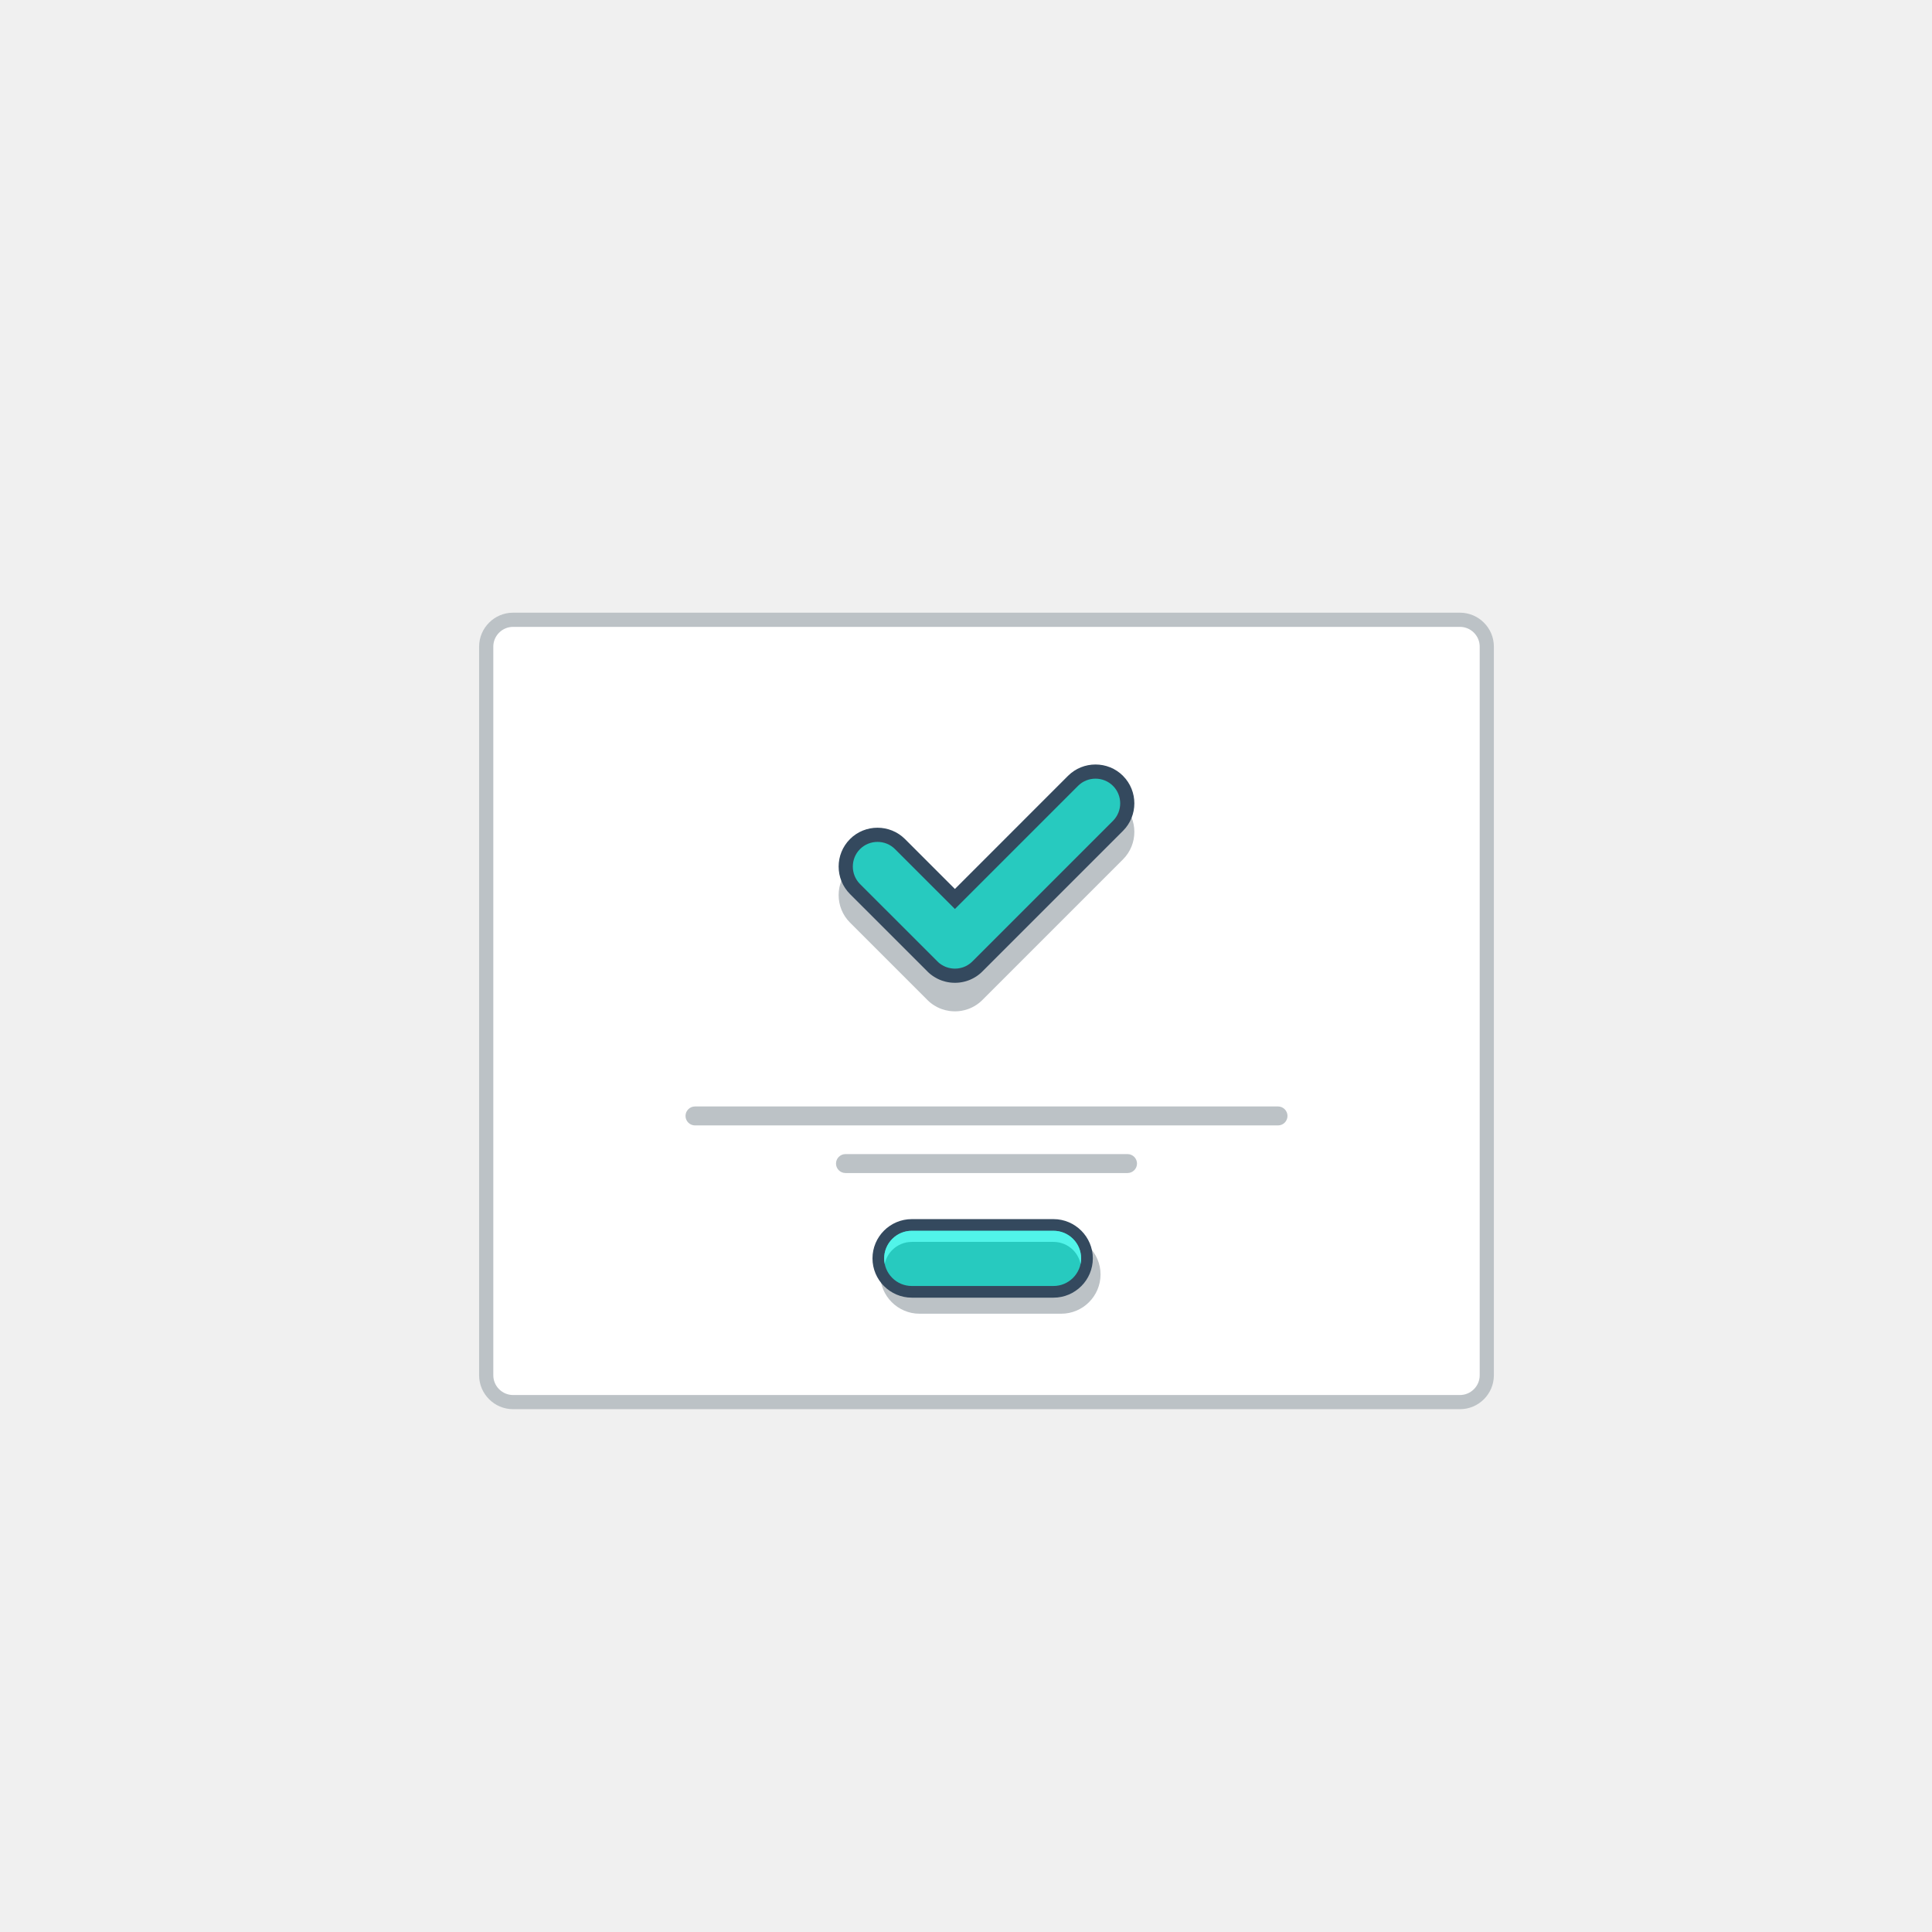
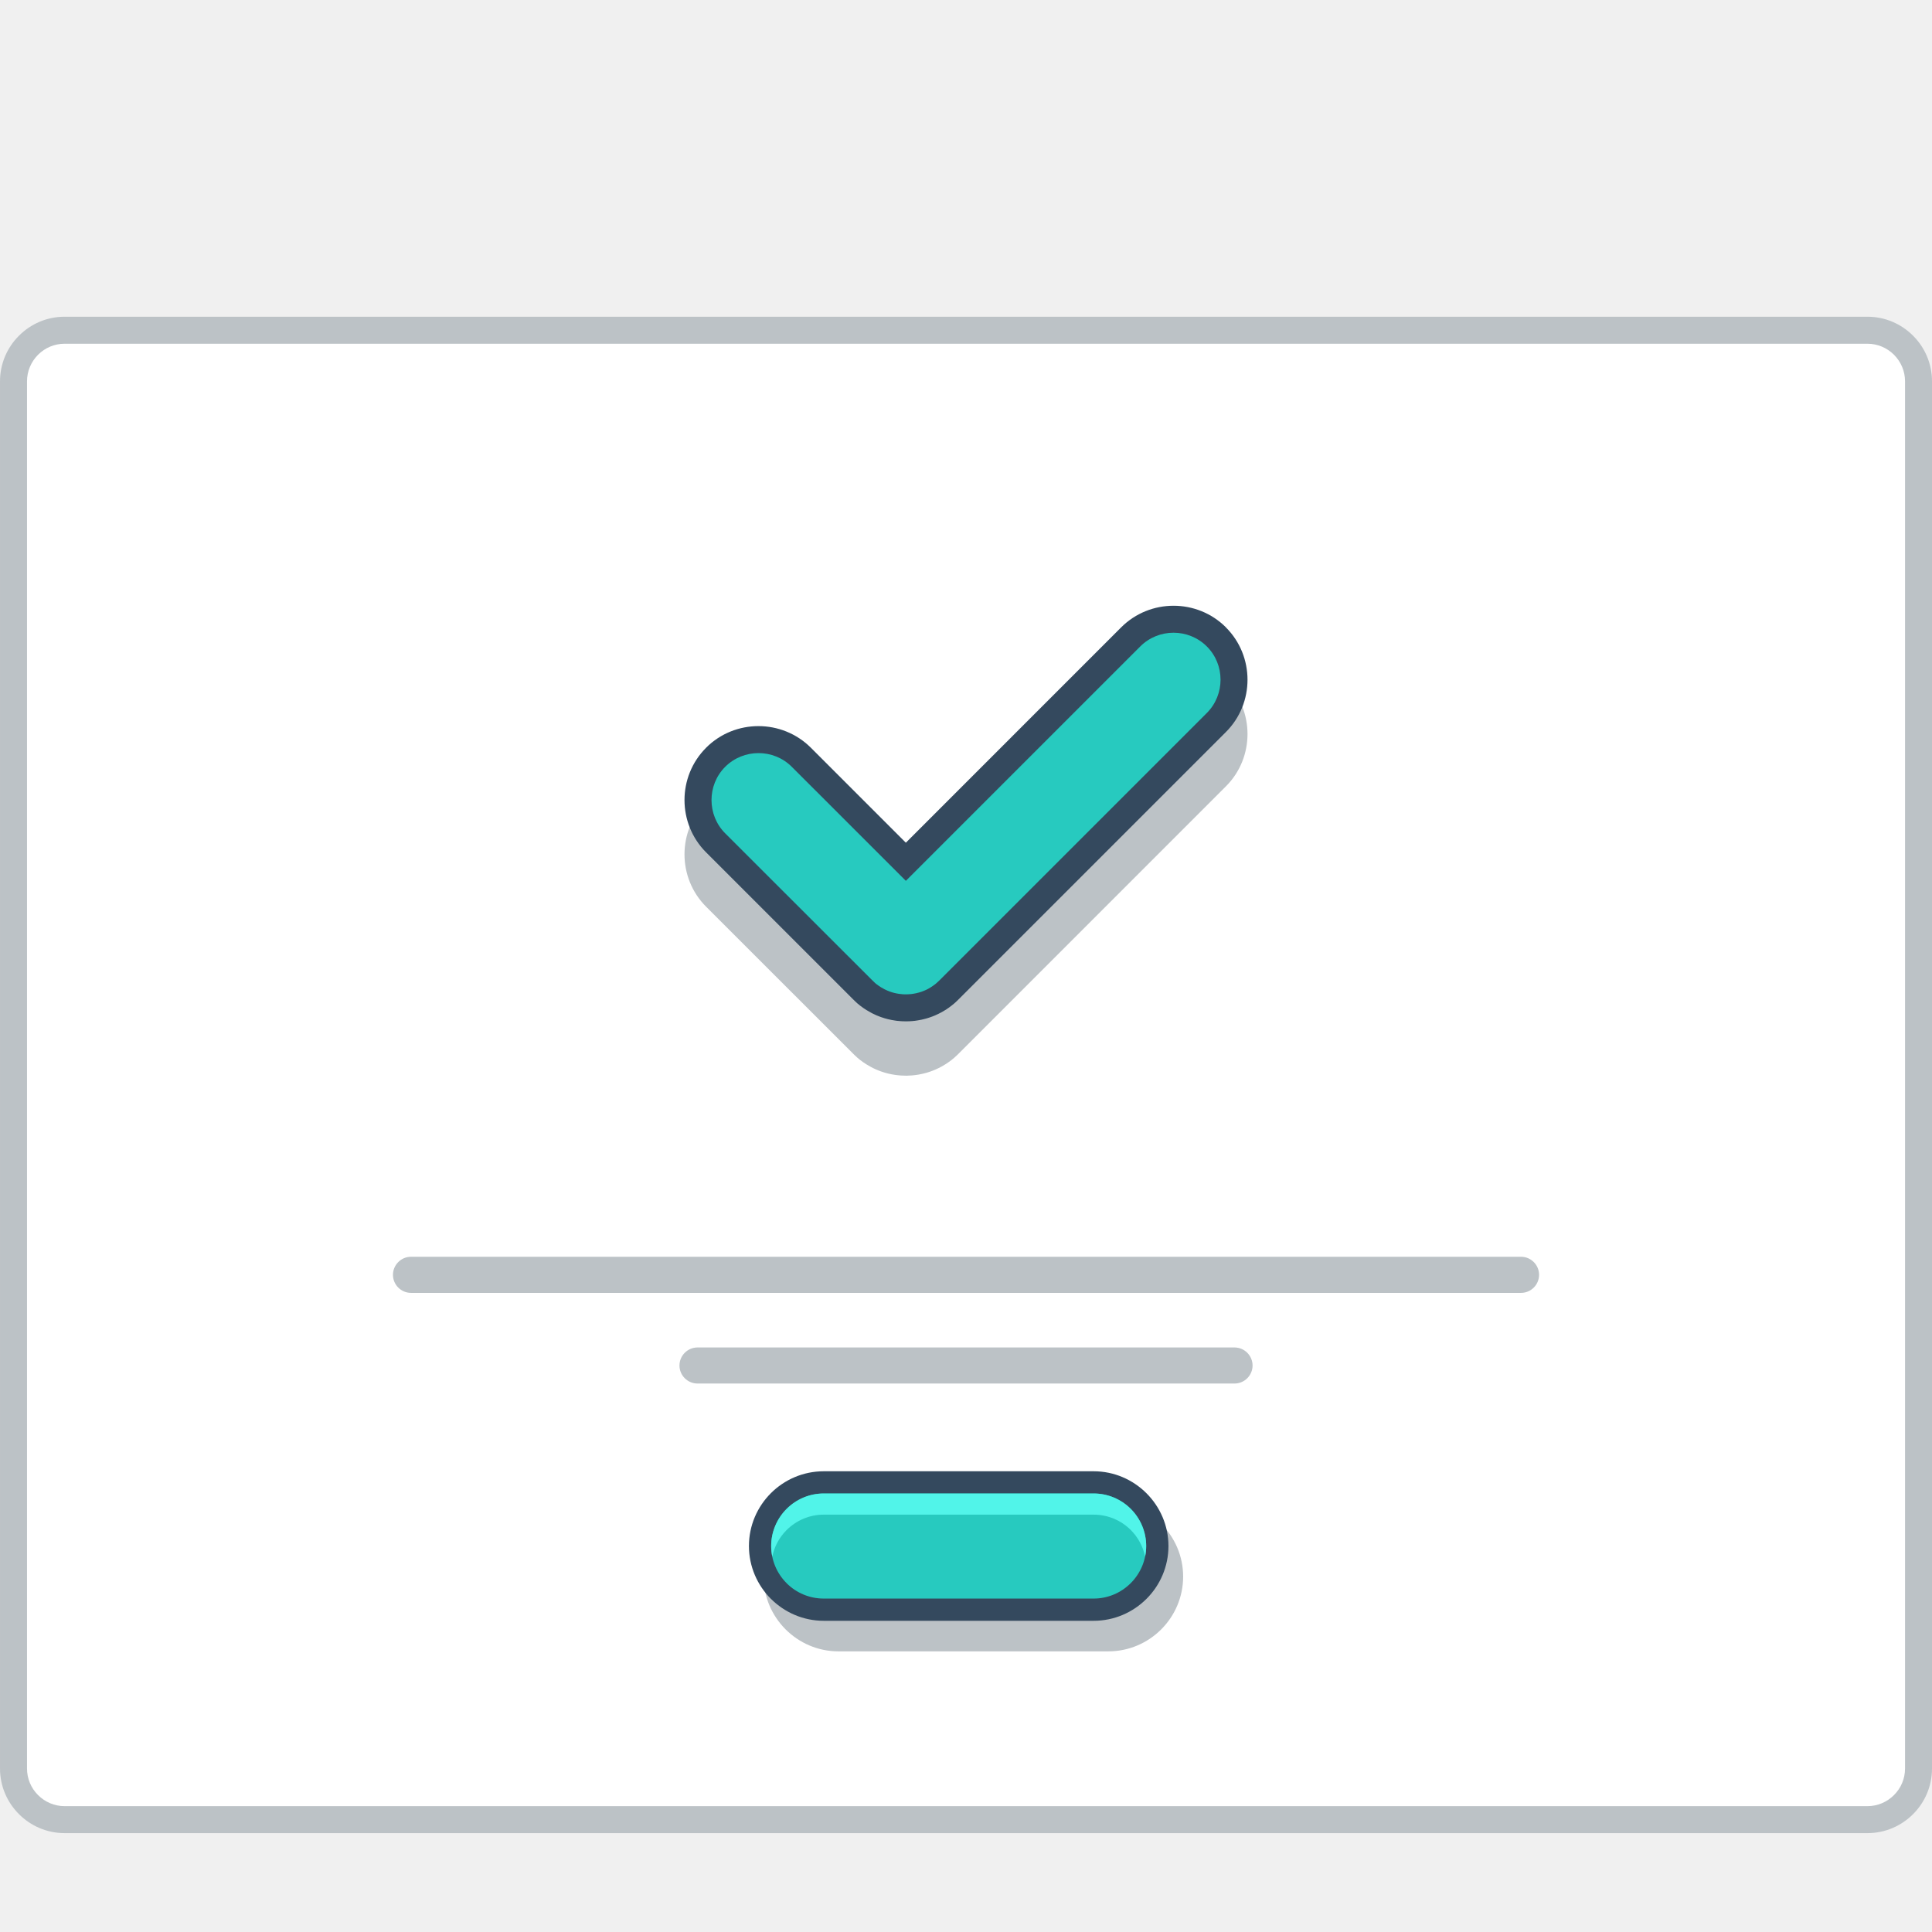
- <svg xmlns="http://www.w3.org/2000/svg" version="1.0" id="Layer_1" x="0px" y="0px" width="800px" height="800px" viewBox="0 0 800 800" enable-background="new 0 0 800 800" xml:space="preserve">
-   <g>
-     <g>
-       <path fill="#BCC2C6" d="M212.436,253.701h392.108c3.868,0,7.379,1.581,9.917,4.128c2.545,2.536,4.118,6.056,4.118,9.915v301.727    c0,3.869-1.573,7.379-4.118,9.917c-2.538,2.545-6.049,4.126-9.917,4.126H212.436c-3.868,0-7.379-1.581-9.916-4.126    c-2.546-2.538-4.127-6.048-4.127-9.917V267.744c0-3.859,1.581-7.379,4.127-9.915C205.057,255.281,208.567,253.701,212.436,253.701    " />
-       <path fill-rule="evenodd" clip-rule="evenodd" fill="#FFFFFF" d="M212.436,259.575c-2.17,0-4.234,0.866-5.766,2.395    c-1.539,1.548-2.402,3.611-2.402,5.773v301.727c0,2.172,0.863,4.244,2.402,5.773c1.531,1.531,3.596,2.404,5.766,2.404h392.108    c2.171,0,4.234-0.873,5.766-2.404c1.538-1.529,2.404-3.594,2.404-5.773V267.744c0-2.179-0.866-4.225-2.404-5.773    c-1.531-1.529-3.595-2.395-5.766-2.395H212.436z" />
-       <path fill-rule="evenodd" clip-rule="evenodd" fill="#BCC2C6" d="M374.738,359.248l20.665,20.657l46.838-46.838    c6.264-6.256,16.507-6.256,22.77,0v0.017c6.266,6.256,6.266,16.506,0,22.762l-58.217,58.22l-0.302,0.29l0,0l-0.299,0.274    l-0.308,0.284l-0.316,0.258l-0.316,0.25l-0.324,0.24v0.009l-0.324,0.224l-0.331,0.225v0.01l-0.344,0.208l-0.332,0.208h-0.007    l-0.342,0.2l0,0l-0.349,0.183h-0.01l-0.342,0.184h-0.007l-0.35,0.165h-0.009l-0.35,0.166l0,0l-0.356,0.142l-0.009,0.009    l-0.357,0.142h-0.009l-0.366,0.134l0,0l-0.366,0.124h-0.008l-0.366,0.116l0,0l-0.366,0.099h-0.009l-0.382,0.102l-0.376,0.082l0,0    l-0.381,0.076v0.008l-0.376,0.066H398.1l-0.374,0.059l-0.393,0.05l0,0l-0.374,0.042h-0.008l-0.383,0.032h-0.008l-0.376,0.018    h-0.008l-0.383,0.016l-0.008,0.009h-0.376l-0.771-0.024h-0.01l-0.381-0.018l0,0l-0.767-0.074h-0.008l-0.384-0.05l0,0    c-0.515-0.066-1.023-0.175-1.521-0.291h-0.01c-0.489-0.116-0.997-0.274-1.479-0.44h-0.007l-0.359-0.134h-0.007l-0.725-0.292l0,0    l-0.708-0.331h-0.009l-0.35-0.184l0,0l-1.031-0.591h-0.008l-0.665-0.442h-0.01l-0.641-0.473h-0.008l-0.316-0.25l0,0l-0.307-0.258    h-0.01l-0.297-0.284l0,0l-0.302-0.274l0,0l-0.298-0.29l0,0l0,0l-32.055-32.046c-6.266-6.266-6.273-16.499,0-22.762v-0.01    C358.233,352.985,368.473,353.002,374.738,359.248" />
-       <path fill="#BCC2C6" d="M439.446,519.506h-58.718c-2.255,0-4.309,0.915-5.8,2.412c-1.487,1.488-2.419,3.544-2.419,5.798l0,0    c0,2.272,0.922,4.318,2.404,5.8l0.015,0.016c1.481,1.481,3.537,2.396,5.8,2.396h58.718c2.255,0,4.309-0.915,5.798-2.412    c1.489-1.488,2.414-3.544,2.414-5.8l0,0c0-2.262-0.925-4.316-2.406-5.806C443.765,520.421,441.709,519.506,439.446,519.506     M380.729,511.452h58.718c4.467,0,8.526,1.83,11.473,4.775l0.017,0.016c2.944,2.946,4.774,7.005,4.774,11.473l0,0    c0,4.477-1.83,8.544-4.774,11.49c-2.945,2.945-7.015,4.774-11.489,4.774h-58.718c-4.459,0-8.519-1.829-11.472-4.774l-0.01-0.008    l-0.008-0.01c-2.944-2.953-4.774-7.013-4.774-11.473l0,0c0-4.475,1.83-8.544,4.774-11.488    C372.184,513.282,376.252,511.452,380.729,511.452z" />
-       <path fill="#34495E" d="M377.533,504.813h58.719c4.468,0,8.527,1.83,11.471,4.769l0.018,0.016    c2.945,2.945,4.776,7.013,4.776,11.473l0,0c0,4.477-1.831,8.554-4.776,11.489c-2.946,2.944-7.013,4.774-11.488,4.774h-58.719    c-4.458,0-8.519-1.83-11.473-4.774l-0.008-0.009h-0.009c-2.944-2.962-4.767-7.021-4.767-11.48l0,0    c0-4.476,1.822-8.534,4.767-11.488C368.989,506.643,373.059,504.813,377.533,504.813" />
-       <path fill="#27CABF" d="M436.252,509.646c3.036,0,5.93,1.206,8.077,3.354c2.14,2.138,3.345,5.041,3.345,8.069    c0,3.037-1.215,5.924-3.353,8.069c-2.146,2.146-5.033,3.361-8.069,3.361h-58.719c-3.027,0-5.922-1.197-8.069-3.345l-0.007-0.017    c-2.147-2.146-3.345-5.042-3.345-8.069c0-3.028,1.213-5.923,3.352-8.069c2.147-2.147,5.034-3.354,8.069-3.354H436.252z" />
-       <path fill="#51F4E9" d="M436.252,509.646c3.036,0,5.93,1.206,8.077,3.354c2.14,2.138,3.345,5.041,3.345,8.069    c0,0.781-0.082,1.548-0.233,2.296c-0.449-2.163-1.521-4.176-3.111-5.774c-2.147-2.137-5.041-3.344-8.077-3.344h-58.719    c-3.035,0-5.922,1.215-8.069,3.354c-1.59,1.596-2.671,3.602-3.111,5.781c-0.158-0.757-0.24-1.531-0.24-2.313    c0-3.028,1.213-5.923,3.352-8.069c2.147-2.147,5.034-3.354,8.069-3.354H436.252z" />
-       <path fill-rule="evenodd" clip-rule="evenodd" fill="#BCC2C6" d="M287.777,458.159h241.427c2.154,0,3.918,1.771,3.918,3.926    c0,2.162-1.764,3.926-3.918,3.926H287.777c-2.156,0-3.92-1.764-3.92-3.926C283.857,459.931,285.621,458.159,287.777,458.159" />
-       <path fill-rule="evenodd" clip-rule="evenodd" fill="#BCC2C6" d="M350.096,477.884h116.788c2.162,0,3.926,1.771,3.926,3.927    c0,2.154-1.764,3.918-3.926,3.918H350.096c-2.162,0-3.926-1.764-3.926-3.918C346.17,479.655,347.934,477.884,350.096,477.884" />
-       <path fill-rule="evenodd" clip-rule="evenodd" fill="#34495E" d="M374.738,347.436l20.665,20.665l46.838-46.846    c6.264-6.256,16.507-6.256,22.77,0v0.015c6.266,6.256,6.266,16.506,0,22.762l-58.217,58.219l-0.302,0.292l0,0l-0.299,0.282    l-0.308,0.274l-0.316,0.257l-0.316,0.25l-0.324,0.242v0.008l-0.324,0.225l-0.331,0.226v0.008l-0.344,0.207l-0.332,0.208h-0.007    l-0.342,0.2l0,0l-0.349,0.184h-0.01l-0.342,0.183h-0.007l-0.35,0.166h-0.009l-0.35,0.166l0,0l-0.356,0.15h-0.009l-0.357,0.143    h-0.009l-0.366,0.133l0,0l-0.366,0.124h-0.008l-0.366,0.116l0,0l-0.366,0.102h-0.009l-0.382,0.099l-0.376,0.084v0.008    l-0.381,0.066v0.008l-0.376,0.066H398.1l-0.374,0.06l-0.393,0.057l0,0l-0.374,0.035l-0.008,0.007l-0.383,0.025h-0.008    l-0.376,0.024h-0.008l-0.383,0.01l-0.008,0.008h-0.376l-0.771-0.018h-0.01l-0.381-0.024l0,0l-0.767-0.067h-0.008l-0.384-0.057l0,0    c-0.515-0.066-1.023-0.176-1.521-0.292h-0.01c-0.489-0.116-0.997-0.274-1.479-0.44h-0.007l-0.359-0.133h-0.007l-0.725-0.293l0,0    l-0.708-0.332h-0.009l-0.35-0.183l0,0l-1.031-0.592h-0.008l-0.665-0.44h-0.01l-0.641-0.475h-0.008l-0.316-0.25l0,0l-0.307-0.257    h-0.01l-0.297-0.274l0,0l-0.302-0.282l0,0l-0.298-0.292l0,0l0,0l-32.055-32.046c-6.266-6.266-6.273-16.497,0-22.762v-0.008    C358.233,341.171,368.473,341.188,374.738,347.436" />
-       <path fill="#27CABF" d="M388.773,398.666l0.265,0.217l0.524,0.381l0.392,0.259l0.799,0.448l0.565,0.267l0.5,0.2l0.174,0.067    c0.291,0.099,0.591,0.198,0.883,0.265c0.332,0.084,0.673,0.15,1.007,0.2l0.282,0.032l0.615,0.066l0.631,0.018l0.492-0.018    l0.482-0.032l0.268-0.024l0.383-0.06l0.557-0.099l0.268-0.067l0.423-0.108l0.465-0.141l0.268-0.1l0.499-0.2l0.408-0.183l0.381-0.2    l0.45-0.265l0.508-0.334l0.557-0.408l0.232-0.198l0.341-0.309l0.25-0.232l58.228-58.227c3.97-3.978,3.97-10.508-0.008-14.468    c-3.978-3.975-10.499-3.975-14.468-0.007l-50.989,50.989l-24.816-24.808c-3.978-3.977-10.5-3.96-14.476,0.008    c-3.968,3.97-3.968,10.491,0,14.468l31.972,31.947l0.466,0.448L388.773,398.666z" />
+ <svg xmlns="http://www.w3.org/2000/svg" xml:space="preserve" enable-background="new 0 0 800 800" viewBox="0 0 800 800" height="800px" width="800px" y="0px" x="0px" id="Layer_1" version="1.0">
+   <defs id="defs2486" />
+   <g transform="matrix(1.903914,0,0,1.903836,-377.7212,-351.8582)" id="g2425">
+     <g id="g2423">
+       <path id="path2401" d="m 212.436,253.701 h 392.108 c 3.868,0 7.379,1.581 9.917,4.128 2.545,2.536 4.118,6.056 4.118,9.915 v 301.727 c 0,3.869 -1.573,7.379 -4.118,9.917 -2.538,2.545 -6.049,4.126 -9.917,4.126 H 212.436 c -3.868,0 -7.379,-1.581 -9.916,-4.126 -2.546,-2.538 -4.127,-6.048 -4.127,-9.917 V 267.744 c 0,-3.859 1.581,-7.379 4.127,-9.915 2.537,-2.548 6.047,-4.128 9.916,-4.128" fill="#bcc2c6" />
+       <path id="path2403" d="m 212.436,259.575 c -2.17,0 -4.234,0.866 -5.766,2.395 -1.539,1.548 -2.402,3.611 -2.402,5.773 V 569.47 c 0,2.172 0.863,4.244 2.402,5.773 1.531,1.531 3.596,2.404 5.766,2.404 h 392.108 c 2.171,0 4.234,-0.873 5.766,-2.404 1.538,-1.529 2.404,-3.594 2.404,-5.773 V 267.744 c 0,-2.179 -0.866,-4.225 -2.404,-5.773 -1.531,-1.529 -3.595,-2.395 -5.766,-2.395 H 212.436 Z" fill="#ffffff" clip-rule="evenodd" fill-rule="evenodd" />
+       <path id="path2405" d="m 374.738,359.248 20.665,20.657 46.838,-46.838 c 6.264,-6.256 16.507,-6.256 22.77,0 v 0.017 c 6.266,6.256 6.266,16.506 0,22.762 l -58.217,58.22 -0.302,0.29 v 0 l -0.299,0.274 -0.308,0.284 -0.316,0.258 -0.316,0.25 -0.324,0.24 v 0.009 l -0.324,0.224 -0.331,0.225 v 0.01 l -0.344,0.208 -0.332,0.208 h -0.007 l -0.342,0.2 v 0 l -0.349,0.183 h -0.01 l -0.342,0.184 h -0.007 l -0.35,0.165 h -0.009 l -0.35,0.166 v 0 l -0.356,0.142 -0.009,0.009 -0.357,0.142 h -0.009 l -0.366,0.134 v 0 l -0.366,0.124 h -0.008 l -0.366,0.116 v 0 l -0.366,0.099 h -0.009 l -0.382,0.102 -0.376,0.082 v 0 l -0.381,0.076 v 0.008 l -0.376,0.066 H 398.1 l -0.374,0.059 -0.393,0.05 v 0 l -0.374,0.042 h -0.008 l -0.383,0.032 h -0.008 l -0.376,0.018 h -0.008 l -0.383,0.016 -0.008,0.009 h -0.376 l -0.771,-0.024 h -0.01 l -0.381,-0.018 v 0 l -0.767,-0.074 h -0.008 l -0.384,-0.05 v 0 c -0.515,-0.066 -1.023,-0.175 -1.521,-0.291 h -0.01 c -0.489,-0.116 -0.997,-0.274 -1.479,-0.44 h -0.007 l -0.359,-0.134 h -0.007 l -0.725,-0.292 v 0 l -0.708,-0.331 h -0.009 l -0.35,-0.184 v 0 l -1.031,-0.591 h -0.008 l -0.665,-0.442 h -0.01 l -0.641,-0.473 h -0.008 l -0.316,-0.25 v 0 l -0.307,-0.258 h -0.01 l -0.297,-0.284 v 0 l -0.302,-0.274 v 0 l -0.298,-0.29 v 0 0 l -32.055,-32.046 c -6.266,-6.266 -6.273,-16.499 0,-22.762 v -0.01 c 6.268,-6.267 16.508,-6.25 22.773,-0.004" fill="#bcc2c6" clip-rule="evenodd" fill-rule="evenodd" />
+       <path id="path2407" d="m 439.446,519.506 h -58.718 c -2.255,0 -4.309,0.915 -5.8,2.412 -1.487,1.488 -2.419,3.544 -2.419,5.798 v 0 c 0,2.272 0.922,4.318 2.404,5.8 l 0.015,0.016 c 1.481,1.481 3.537,2.396 5.8,2.396 h 58.718 c 2.255,0 4.309,-0.915 5.798,-2.412 1.489,-1.488 2.414,-3.544 2.414,-5.8 v 0 c 0,-2.262 -0.925,-4.316 -2.406,-5.806 -1.487,-1.489 -3.543,-2.404 -5.806,-2.404 m -58.717,-8.054 h 58.718 c 4.467,0 8.526,1.83 11.473,4.775 l 0.017,0.016 c 2.944,2.946 4.774,7.005 4.774,11.473 v 0 c 0,4.477 -1.83,8.544 -4.774,11.49 -2.945,2.945 -7.015,4.774 -11.489,4.774 H 380.73 c -4.459,0 -8.519,-1.829 -11.472,-4.774 l -0.01,-0.008 -0.008,-0.01 c -2.944,-2.953 -4.774,-7.013 -4.774,-11.473 v 0 c 0,-4.475 1.83,-8.544 4.774,-11.488 2.944,-2.945 7.012,-4.775 11.489,-4.775 z" fill="#bcc2c6" />
+       <path id="path2409" d="m 377.533,504.813 h 58.719 c 4.468,0 8.527,1.83 11.471,4.769 l 0.018,0.016 c 2.945,2.945 4.776,7.013 4.776,11.473 v 0 c 0,4.477 -1.831,8.554 -4.776,11.489 -2.946,2.944 -7.013,4.774 -11.488,4.774 h -58.719 c -4.458,0 -8.519,-1.83 -11.473,-4.774 l -0.008,-0.009 h -0.009 c -2.944,-2.962 -4.767,-7.021 -4.767,-11.48 v 0 c 0,-4.476 1.822,-8.534 4.767,-11.488 2.945,-2.94 7.015,-4.77 11.489,-4.77" fill="#34495e" />
+       <path id="path2411" d="m 436.252,509.646 c 3.036,0 5.93,1.206 8.077,3.354 2.14,2.138 3.345,5.041 3.345,8.069 0,3.037 -1.215,5.924 -3.353,8.069 -2.146,2.146 -5.033,3.361 -8.069,3.361 h -58.719 c -3.027,0 -5.922,-1.197 -8.069,-3.345 l -0.007,-0.017 c -2.147,-2.146 -3.345,-5.042 -3.345,-8.069 0,-3.028 1.213,-5.923 3.352,-8.069 2.147,-2.147 5.034,-3.354 8.069,-3.354 h 58.719 z" fill="#27cabf" />
+       <path id="path2413" d="m 436.252,509.646 c 3.036,0 5.93,1.206 8.077,3.354 2.14,2.138 3.345,5.041 3.345,8.069 0,0.781 -0.082,1.548 -0.233,2.296 -0.449,-2.163 -1.521,-4.176 -3.111,-5.774 -2.147,-2.137 -5.041,-3.344 -8.077,-3.344 h -58.719 c -3.035,0 -5.922,1.215 -8.069,3.354 -1.59,1.596 -2.671,3.602 -3.111,5.781 -0.158,-0.757 -0.24,-1.531 -0.24,-2.313 0,-3.028 1.213,-5.923 3.352,-8.069 2.147,-2.147 5.034,-3.354 8.069,-3.354 z" fill="#51f4e9" />
+       <path id="path2415" d="m 287.777,458.159 h 241.427 c 2.154,0 3.918,1.771 3.918,3.926 0,2.162 -1.764,3.926 -3.918,3.926 H 287.777 c -2.156,0 -3.92,-1.764 -3.92,-3.926 0,-2.154 1.764,-3.926 3.92,-3.926" fill="#bcc2c6" clip-rule="evenodd" fill-rule="evenodd" />
+       <path id="path2417" d="m 350.096,477.884 h 116.788 c 2.162,0 3.926,1.771 3.926,3.927 0,2.154 -1.764,3.918 -3.926,3.918 H 350.096 c -2.162,0 -3.926,-1.764 -3.926,-3.918 0,-2.156 1.764,-3.927 3.926,-3.927" fill="#bcc2c6" clip-rule="evenodd" fill-rule="evenodd" />
+       <path id="path2419" d="m 374.738,347.436 20.665,20.665 46.838,-46.846 c 6.264,-6.256 16.507,-6.256 22.77,0 v 0.015 c 6.266,6.256 6.266,16.506 0,22.762 l -58.217,58.219 -0.302,0.292 v 0 l -0.299,0.282 -0.308,0.274 -0.316,0.257 -0.316,0.25 -0.324,0.242 v 0.008 l -0.324,0.225 -0.331,0.226 v 0.008 l -0.344,0.207 -0.332,0.208 h -0.007 l -0.342,0.2 v 0 l -0.349,0.184 h -0.01 l -0.342,0.183 h -0.007 l -0.35,0.166 h -0.009 l -0.35,0.166 v 0 l -0.356,0.15 h -0.009 l -0.357,0.143 h -0.009 l -0.366,0.133 v 0 l -0.366,0.124 h -0.008 l -0.366,0.116 v 0 l -0.366,0.102 h -0.009 l -0.382,0.099 -0.376,0.084 v 0.008 l -0.381,0.066 v 0.008 l -0.376,0.066 H 398.1 l -0.374,0.06 -0.393,0.057 v 0 l -0.374,0.035 -0.008,0.007 -0.383,0.025 h -0.008 l -0.376,0.024 h -0.008 l -0.383,0.01 -0.008,0.008 h -0.376 l -0.771,-0.018 h -0.01 l -0.381,-0.024 v 0 l -0.767,-0.067 h -0.008 l -0.384,-0.057 v 0 c -0.515,-0.066 -1.023,-0.176 -1.521,-0.292 h -0.01 c -0.489,-0.116 -0.997,-0.274 -1.479,-0.44 h -0.007 l -0.359,-0.133 h -0.007 l -0.725,-0.293 v 0 l -0.708,-0.332 h -0.009 l -0.35,-0.183 v 0 l -1.031,-0.592 h -0.008 l -0.665,-0.44 h -0.01 l -0.641,-0.475 h -0.008 l -0.316,-0.25 v 0 l -0.307,-0.257 h -0.01 l -0.297,-0.274 v 0 l -0.302,-0.282 v 0 l -0.298,-0.292 v 0 0 l -32.055,-32.046 c -6.266,-6.266 -6.273,-16.497 0,-22.762 v -0.008 c 6.268,-6.266 16.508,-6.249 22.773,-0.001" fill="#34495e" clip-rule="evenodd" fill-rule="evenodd" />
+       <path id="path2421" d="m 388.773,398.666 0.265,0.217 0.524,0.381 0.392,0.259 0.799,0.448 0.565,0.267 0.5,0.2 0.174,0.067 c 0.291,0.099 0.591,0.198 0.883,0.265 0.332,0.084 0.673,0.15 1.007,0.2 l 0.282,0.032 0.615,0.066 0.631,0.018 0.492,-0.018 0.482,-0.032 0.268,-0.024 0.383,-0.06 0.557,-0.099 0.268,-0.067 0.423,-0.108 0.465,-0.141 0.268,-0.1 0.499,-0.2 0.408,-0.183 0.381,-0.2 0.45,-0.265 0.508,-0.334 0.557,-0.408 0.232,-0.198 0.341,-0.309 0.25,-0.232 58.228,-58.227 c 3.97,-3.978 3.97,-10.508 -0.008,-14.468 -3.978,-3.975 -10.499,-3.975 -14.468,-0.007 l -50.989,50.989 -24.816,-24.808 c -3.978,-3.977 -10.5,-3.96 -14.476,0.008 -3.968,3.97 -3.968,10.491 0,14.468 l 31.972,31.947 0.466,0.448 z" fill="#27cabf" />
    </g>
  </g>
-   <g>
-     <g>
-       <path fill="#BCC2C6" d="M2670.724,298.331h198.637c2.28,0,4.354,0.929,5.854,2.429v0.013c1.5,1.5,2.434,3.566,2.434,5.842V483.23    c0,2.271-0.934,4.342-2.434,5.842v0.009c-1.5,1.504-3.574,2.433-5.854,2.433h-198.637c-2.284,0-4.354-0.929-5.854-2.433v-0.009    c-1.5-1.5-2.433-3.57-2.433-5.842V306.614c0-2.275,0.933-4.342,2.433-5.842v-0.013    C2666.369,299.259,2668.439,298.331,2670.724,298.331" />
-       <path fill="#EBEFF0" d="M2874.64,306.614V483.23c0,3.324-2.317,5.279-5.279,5.279h-198.637c-2.957,0-5.279-1.9-5.279-5.279    V306.614c0-3.442,2.331-5.274,5.279-5.274h198.637C2872.317,301.339,2874.64,303.231,2874.64,306.614" />
-       <path fill="#BCC2C6" d="M2669.629,322.592h200.826c1.982,0,3.78,0.81,5.08,2.114c1.304,1.299,2.113,3.102,2.113,5.078v154.537    c0,1.981-0.81,3.779-2.113,5.079c-1.3,1.304-3.098,2.113-5.08,2.113h-200.826c-1.978,0-3.779-0.81-5.079-2.113    c-1.304-1.3-2.113-3.098-2.113-5.079V329.785c0-1.977,0.81-3.779,2.113-5.078C2665.85,323.402,2667.651,322.592,2669.629,322.592" />
-       <path fill-rule="evenodd" clip-rule="evenodd" fill="#FFFFFF" d="M2669.629,325.601c-1.112,0-2.169,0.443-2.957,1.227    c-0.784,0.793-1.231,1.85-1.231,2.957v154.537c0,1.112,0.447,2.174,1.231,2.957c0.788,0.784,1.845,1.231,2.957,1.231h200.826    c1.112,0,2.17-0.447,2.953-1.231c0.789-0.783,1.231-1.841,1.231-2.957V329.785c0-1.116-0.442-2.164-1.231-2.957    c-0.783-0.783-1.845-1.227-2.953-1.227H2669.629z" />
-       <path fill-rule="evenodd" clip-rule="evenodd" fill="#94A4A5" d="M2844.608,308.536c2.114,0,3.831,1.718,3.831,3.831    s-1.713,3.826-3.831,3.826c-2.113,0-3.826-1.713-3.826-3.826S2842.495,308.536,2844.608,308.536 M2856.633,308.536    c2.113,0,3.826,1.718,3.826,3.831s-1.713,3.826-3.826,3.826s-3.83-1.713-3.83-3.826S2854.52,308.536,2856.633,308.536z     M2832.589,308.536c2.113,0,3.826,1.718,3.826,3.831s-1.713,3.826-3.826,3.826c-2.114,0-3.831-1.713-3.831-3.826    S2830.475,308.536,2832.589,308.536z" />
-       <path fill-rule="evenodd" clip-rule="evenodd" fill="#34495E" d="M2714.786,369.761l2.207,5.079l5.591,0.571    c1.615,0.162,2.131,1.841,0.941,2.889l-4.146,3.673l1.185,5.492c0.341,1.59-1.091,2.595-2.463,1.79l-4.769-2.809l-4.861,2.821    c-1.406,0.818-2.804-0.23-2.463-1.785l1.197-5.407l-4.185-3.75c-1.21-1.082-0.643-2.735,0.938-2.889l5.514-0.537l2.271-5.139    C2712.4,368.279,2714.151,368.304,2714.786,369.761" />
-       <polygon fill-rule="evenodd" clip-rule="evenodd" fill="#F29B12" points="2713.257,372.037 2711.037,377.069 2705.655,377.588    2709.754,381.257 2708.582,386.537 2713.342,383.771 2717.999,386.515 2716.84,381.138 2720.888,377.554 2715.417,376.997   " />
-       <path fill-rule="evenodd" clip-rule="evenodd" fill="#34495E" d="M2743.168,369.761l2.207,5.079l5.591,0.571    c1.619,0.162,2.135,1.841,0.942,2.889l-4.143,3.673l1.181,5.492c0.341,1.59-1.091,2.595-2.458,1.79l-4.773-2.809l-4.857,2.821    c-1.405,0.818-2.808-0.23-2.463-1.785l1.198-5.407l-4.185-3.75c-1.215-1.082-0.647-2.735,0.938-2.889l5.51-0.537l2.271-5.139    C2740.782,368.279,2742.533,368.304,2743.168,369.761" />
-       <polygon fill-rule="evenodd" clip-rule="evenodd" fill="#F29B12" points="2741.643,372.037 2739.419,377.069 2734.037,377.588    2738.137,381.257 2736.969,386.537 2741.724,383.771 2746.381,386.515 2745.227,381.138 2749.27,377.554 2743.799,376.997   " />
-       <path fill-rule="evenodd" clip-rule="evenodd" fill="#34495E" d="M2771.555,369.761l2.207,5.079l5.591,0.571    c1.614,0.162,2.135,1.841,0.941,2.889l-4.146,3.673l1.185,5.492c0.341,1.59-1.091,2.595-2.463,1.79l-4.769-2.809l-4.861,2.821    c-1.402,0.818-2.804-0.23-2.459-1.785l1.193-5.407l-4.185-3.75c-1.21-1.082-0.644-2.735,0.942-2.889l5.509-0.537l2.271-5.139    C2769.169,368.279,2770.92,368.304,2771.555,369.761" />
-       <polygon fill-rule="evenodd" clip-rule="evenodd" fill="#F29B12" points="2770.029,372.037 2767.805,377.069 2762.424,377.588    2766.522,381.257 2765.351,386.537 2770.11,383.771 2774.768,386.515 2773.608,381.138 2777.656,377.554 2772.186,376.997   " />
-       <path fill-rule="evenodd" clip-rule="evenodd" fill="#34495E" d="M2799.938,369.761l2.211,5.079l5.59,0.571    c1.615,0.162,2.131,1.841,0.942,2.889l-4.146,3.673l1.181,5.492c0.346,1.59-1.091,2.595-2.459,1.79l-4.771-2.809l-4.857,2.821    c-1.406,0.818-2.809-0.23-2.463-1.785l1.197-5.407l-4.185-3.75c-1.21-1.082-0.647-2.735,0.938-2.889l5.509-0.537l2.271-5.139    C2797.551,368.279,2799.302,368.304,2799.938,369.761" />
-       <polygon fill-rule="evenodd" clip-rule="evenodd" fill="#F29B12" points="2798.412,372.037 2796.188,377.069 2790.806,377.588    2794.904,381.257 2793.737,386.537 2798.492,383.771 2803.149,386.515 2801.995,381.138 2806.043,377.554 2800.567,376.997   " />
-       <path fill-rule="evenodd" clip-rule="evenodd" fill="#34495E" d="M2828.323,369.761l2.207,5.079l5.591,0.571    c1.615,0.162,2.131,1.841,0.941,2.889l-4.146,3.673l1.185,5.492c0.341,1.59-1.091,2.595-2.463,1.79l-4.769-2.809l-4.861,2.821    c-1.401,0.818-2.804-0.23-2.459-1.785l1.193-5.407l-4.185-3.75c-1.21-1.082-0.643-2.735,0.941-2.889l5.51-0.537l2.271-5.139    C2825.938,368.279,2827.688,368.304,2828.323,369.761" />
-       <polygon fill-rule="evenodd" clip-rule="evenodd" fill="#FFFFFF" points="2826.798,372.037 2824.574,377.069 2819.192,377.588    2823.291,381.257 2822.124,386.537 2826.879,383.771 2831.536,386.515 2830.377,381.138 2834.425,377.554 2828.954,376.997   " />
-       <path fill="#BCC2C6" d="M2785.897,458.73h-30.074c-1.154,0-2.207,0.469-2.97,1.235c-0.763,0.763-1.24,1.815-1.24,2.97l0,0    c0,1.164,0.474,2.212,1.231,2.971l0.009,0.008c0.759,0.759,1.811,1.228,2.97,1.228h30.074c1.154,0,2.207-0.469,2.97-1.235    c0.763-0.763,1.235-1.815,1.235-2.971l0,0c0-1.158-0.469-2.211-1.231-2.974S2787.057,458.73,2785.897,458.73 M2755.823,454.605    h30.074c2.288,0,4.367,0.938,5.876,2.446l0.008,0.008c1.509,1.509,2.446,3.588,2.446,5.876l0,0c0,2.293-0.938,4.376-2.446,5.885    c-1.508,1.509-3.592,2.445-5.884,2.445h-30.074c-2.284,0-4.363-0.937-5.876-2.445l-0.004-0.004l-0.004-0.005    c-1.509-1.513-2.446-3.592-2.446-5.876l0,0c0-2.292,0.938-4.376,2.446-5.884C2751.447,455.543,2753.531,454.605,2755.823,454.605z    " />
-       <path fill="#34495E" d="M2754.188,451.205h30.073c2.288,0,4.368,0.938,5.876,2.442l0.009,0.008    c1.509,1.509,2.445,3.592,2.445,5.876l0,0c0,2.293-0.937,4.381-2.445,5.885c-1.509,1.508-3.592,2.445-5.885,2.445h-30.073    c-2.284,0-4.363-0.938-5.876-2.445l-0.005-0.005h-0.004c-1.508-1.517-2.441-3.596-2.441-5.88l0,0c0-2.292,0.934-4.371,2.441-5.884    C2749.812,452.143,2751.895,451.205,2754.188,451.205" />
-       <path fill="#27CABF" d="M2784.261,453.681c1.556,0,3.038,0.618,4.138,1.718c1.1,1.095,1.713,2.582,1.713,4.133    c0,1.556-0.622,3.034-1.717,4.133c-1.1,1.1-2.578,1.722-4.134,1.722h-30.073c-1.551,0-3.034-0.613-4.129-1.713l-0.009-0.009    c-1.1-1.099-1.713-2.582-1.713-4.133s0.622-3.033,1.722-4.133c1.095-1.1,2.573-1.718,4.129-1.718H2784.261z" />
-       <path fill="#51F4E9" d="M2784.261,453.681c1.556,0,3.038,0.618,4.138,1.718c1.1,1.095,1.713,2.582,1.713,4.133    c0,0.4-0.038,0.793-0.119,1.176c-0.23-1.107-0.78-2.139-1.594-2.957c-1.1-1.095-2.582-1.713-4.138-1.713h-30.073    c-1.556,0-3.034,0.622-4.129,1.718c-0.818,0.817-1.372,1.845-1.603,2.961c-0.076-0.388-0.119-0.784-0.119-1.185    c0-1.551,0.622-3.033,1.722-4.133c1.095-1.1,2.573-1.718,4.129-1.718H2784.261z" />
-       <path fill-rule="evenodd" clip-rule="evenodd" fill="#BCC2C6" d="M2708.216,427.311h123.652c1.104,0,2.007,0.907,2.007,2.011    c0,1.107-0.902,2.011-2.007,2.011h-123.652c-1.104,0-2.007-0.903-2.007-2.011C2706.209,428.218,2707.112,427.311,2708.216,427.311    " />
-       <path fill-rule="evenodd" clip-rule="evenodd" fill="#BCC2C6" d="M2740.135,437.413h59.814c1.104,0,2.012,0.907,2.012,2.011    s-0.907,2.007-2.012,2.007h-59.814c-1.107,0-2.012-0.903-2.012-2.007S2739.027,437.413,2740.135,437.413" />
+   <g id="g2481">
+     <g id="g2469">
+       <path id="path2427" d="M2670.724,298.331h198.637c2.28,0,4.354,0.929,5.854,2.429v0.013c1.5,1.5,2.434,3.566,2.434,5.842V483.23    c0,2.271-0.934,4.342-2.434,5.842v0.009c-1.5,1.504-3.574,2.433-5.854,2.433h-198.637c-2.284,0-4.354-0.929-5.854-2.433v-0.009    c-1.5-1.5-2.433-3.57-2.433-5.842V306.614c0-2.275,0.933-4.342,2.433-5.842v-0.013    C2666.369,299.259,2668.439,298.331,2670.724,298.331" fill="#BCC2C6" />
+       <path id="path2429" d="M2874.64,306.614V483.23c0,3.324-2.317,5.279-5.279,5.279h-198.637c-2.957,0-5.279-1.9-5.279-5.279    V306.614c0-3.442,2.331-5.274,5.279-5.274h198.637C2872.317,301.339,2874.64,303.231,2874.64,306.614" fill="#EBEFF0" />
+       <path id="path2431" d="M2669.629,322.592h200.826c1.982,0,3.78,0.81,5.08,2.114c1.304,1.299,2.113,3.102,2.113,5.078v154.537    c0,1.981-0.81,3.779-2.113,5.079c-1.3,1.304-3.098,2.113-5.08,2.113h-200.826c-1.978,0-3.779-0.81-5.079-2.113    c-1.304-1.3-2.113-3.098-2.113-5.079V329.785c0-1.977,0.81-3.779,2.113-5.078C2665.85,323.402,2667.651,322.592,2669.629,322.592" fill="#BCC2C6" />
+       <path id="path2433" d="M2669.629,325.601c-1.112,0-2.169,0.443-2.957,1.227    c-0.784,0.793-1.231,1.85-1.231,2.957v154.537c0,1.112,0.447,2.174,1.231,2.957c0.788,0.784,1.845,1.231,2.957,1.231h200.826    c1.112,0,2.17-0.447,2.953-1.231c0.789-0.783,1.231-1.841,1.231-2.957V329.785c0-1.116-0.442-2.164-1.231-2.957    c-0.783-0.783-1.845-1.227-2.953-1.227H2669.629z" fill="#FFFFFF" clip-rule="evenodd" fill-rule="evenodd" />
+       <path id="path2435" d="M2844.608,308.536c2.114,0,3.831,1.718,3.831,3.831    s-1.713,3.826-3.831,3.826c-2.113,0-3.826-1.713-3.826-3.826S2842.495,308.536,2844.608,308.536 M2856.633,308.536    c2.113,0,3.826,1.718,3.826,3.831s-1.713,3.826-3.826,3.826s-3.83-1.713-3.83-3.826S2854.52,308.536,2856.633,308.536z     M2832.589,308.536c2.113,0,3.826,1.718,3.826,3.831s-1.713,3.826-3.826,3.826c-2.114,0-3.831-1.713-3.831-3.826    S2830.475,308.536,2832.589,308.536z" fill="#94A4A5" clip-rule="evenodd" fill-rule="evenodd" />
+       <path id="path2437" d="M2714.786,369.761l2.207,5.079l5.591,0.571    c1.615,0.162,2.131,1.841,0.941,2.889l-4.146,3.673l1.185,5.492c0.341,1.59-1.091,2.595-2.463,1.79l-4.769-2.809l-4.861,2.821    c-1.406,0.818-2.804-0.23-2.463-1.785l1.197-5.407l-4.185-3.75c-1.21-1.082-0.643-2.735,0.938-2.889l5.514-0.537l2.271-5.139    C2712.4,368.279,2714.151,368.304,2714.786,369.761" fill="#34495E" clip-rule="evenodd" fill-rule="evenodd" />
+       <polygon id="polygon2439" points="2713.257,372.037 2711.037,377.069 2705.655,377.588    2709.754,381.257 2708.582,386.537 2713.342,383.771 2717.999,386.515 2716.84,381.138 2720.888,377.554 2715.417,376.997   " fill="#F29B12" clip-rule="evenodd" fill-rule="evenodd" />
+       <path id="path2441" d="M2743.168,369.761l2.207,5.079l5.591,0.571    c1.619,0.162,2.135,1.841,0.942,2.889l-4.143,3.673l1.181,5.492c0.341,1.59-1.091,2.595-2.458,1.79l-4.773-2.809l-4.857,2.821    c-1.405,0.818-2.808-0.23-2.463-1.785l1.198-5.407l-4.185-3.75c-1.215-1.082-0.647-2.735,0.938-2.889l5.51-0.537l2.271-5.139    C2740.782,368.279,2742.533,368.304,2743.168,369.761" fill="#34495E" clip-rule="evenodd" fill-rule="evenodd" />
+       <polygon id="polygon2443" points="2741.643,372.037 2739.419,377.069 2734.037,377.588    2738.137,381.257 2736.969,386.537 2741.724,383.771 2746.381,386.515 2745.227,381.138 2749.27,377.554 2743.799,376.997   " fill="#F29B12" clip-rule="evenodd" fill-rule="evenodd" />
+       <path id="path2445" d="M2771.555,369.761l2.207,5.079l5.591,0.571    c1.614,0.162,2.135,1.841,0.941,2.889l-4.146,3.673l1.185,5.492c0.341,1.59-1.091,2.595-2.463,1.79l-4.769-2.809l-4.861,2.821    c-1.402,0.818-2.804-0.23-2.459-1.785l1.193-5.407l-4.185-3.75c-1.21-1.082-0.644-2.735,0.942-2.889l5.509-0.537l2.271-5.139    C2769.169,368.279,2770.92,368.304,2771.555,369.761" fill="#34495E" clip-rule="evenodd" fill-rule="evenodd" />
+       <polygon id="polygon2447" points="2770.029,372.037 2767.805,377.069 2762.424,377.588    2766.522,381.257 2765.351,386.537 2770.11,383.771 2774.768,386.515 2773.608,381.138 2777.656,377.554 2772.186,376.997   " fill="#F29B12" clip-rule="evenodd" fill-rule="evenodd" />
+       <path id="path2449" d="M2799.938,369.761l2.211,5.079l5.59,0.571    c1.615,0.162,2.131,1.841,0.942,2.889l-4.146,3.673l1.181,5.492c0.346,1.59-1.091,2.595-2.459,1.79l-4.771-2.809l-4.857,2.821    c-1.406,0.818-2.809-0.23-2.463-1.785l1.197-5.407l-4.185-3.75c-1.21-1.082-0.647-2.735,0.938-2.889l5.509-0.537l2.271-5.139    C2797.551,368.279,2799.302,368.304,2799.938,369.761" fill="#34495E" clip-rule="evenodd" fill-rule="evenodd" />
+       <polygon id="polygon2451" points="2798.412,372.037 2796.188,377.069 2790.806,377.588    2794.904,381.257 2793.737,386.537 2798.492,383.771 2803.149,386.515 2801.995,381.138 2806.043,377.554 2800.567,376.997   " fill="#F29B12" clip-rule="evenodd" fill-rule="evenodd" />
+       <path id="path2453" d="M2828.323,369.761l2.207,5.079l5.591,0.571    c1.615,0.162,2.131,1.841,0.941,2.889l-4.146,3.673l1.185,5.492c0.341,1.59-1.091,2.595-2.463,1.79l-4.769-2.809l-4.861,2.821    c-1.401,0.818-2.804-0.23-2.459-1.785l1.193-5.407l-4.185-3.75c-1.21-1.082-0.643-2.735,0.941-2.889l5.51-0.537l2.271-5.139    C2825.938,368.279,2827.688,368.304,2828.323,369.761" fill="#34495E" clip-rule="evenodd" fill-rule="evenodd" />
+       <polygon id="polygon2455" points="2826.798,372.037 2824.574,377.069 2819.192,377.588    2823.291,381.257 2822.124,386.537 2826.879,383.771 2831.536,386.515 2830.377,381.138 2834.425,377.554 2828.954,376.997   " fill="#FFFFFF" clip-rule="evenodd" fill-rule="evenodd" />
+       <path id="path2457" d="M2785.897,458.73h-30.074c-1.154,0-2.207,0.469-2.97,1.235c-0.763,0.763-1.24,1.815-1.24,2.97l0,0    c0,1.164,0.474,2.212,1.231,2.971l0.009,0.008c0.759,0.759,1.811,1.228,2.97,1.228h30.074c1.154,0,2.207-0.469,2.97-1.235    c0.763-0.763,1.235-1.815,1.235-2.971l0,0c0-1.158-0.469-2.211-1.231-2.974S2787.057,458.73,2785.897,458.73 M2755.823,454.605    h30.074c2.288,0,4.367,0.938,5.876,2.446l0.008,0.008c1.509,1.509,2.446,3.588,2.446,5.876l0,0c0,2.293-0.938,4.376-2.446,5.885    c-1.508,1.509-3.592,2.445-5.884,2.445h-30.074c-2.284,0-4.363-0.937-5.876-2.445l-0.004-0.004l-0.004-0.005    c-1.509-1.513-2.446-3.592-2.446-5.876l0,0c0-2.292,0.938-4.376,2.446-5.884C2751.447,455.543,2753.531,454.605,2755.823,454.605z    " fill="#BCC2C6" />
+       <path id="path2459" d="M2754.188,451.205h30.073c2.288,0,4.368,0.938,5.876,2.442l0.009,0.008    c1.509,1.509,2.445,3.592,2.445,5.876l0,0c0,2.293-0.937,4.381-2.445,5.885c-1.509,1.508-3.592,2.445-5.885,2.445h-30.073    c-2.284,0-4.363-0.938-5.876-2.445l-0.005-0.005h-0.004c-1.508-1.517-2.441-3.596-2.441-5.88l0,0c0-2.292,0.934-4.371,2.441-5.884    C2749.812,452.143,2751.895,451.205,2754.188,451.205" fill="#34495E" />
+       <path id="path2461" d="M2784.261,453.681c1.556,0,3.038,0.618,4.138,1.718c1.1,1.095,1.713,2.582,1.713,4.133    c0,1.556-0.622,3.034-1.717,4.133c-1.1,1.1-2.578,1.722-4.134,1.722h-30.073c-1.551,0-3.034-0.613-4.129-1.713l-0.009-0.009    c-1.1-1.099-1.713-2.582-1.713-4.133s0.622-3.033,1.722-4.133c1.095-1.1,2.573-1.718,4.129-1.718H2784.261z" fill="#27CABF" />
+       <path id="path2463" d="M2784.261,453.681c1.556,0,3.038,0.618,4.138,1.718c1.1,1.095,1.713,2.582,1.713,4.133    c0,0.4-0.038,0.793-0.119,1.176c-0.23-1.107-0.78-2.139-1.594-2.957c-1.1-1.095-2.582-1.713-4.138-1.713h-30.073    c-1.556,0-3.034,0.622-4.129,1.718c-0.818,0.817-1.372,1.845-1.603,2.961c-0.076-0.388-0.119-0.784-0.119-1.185    c0-1.551,0.622-3.033,1.722-4.133c1.095-1.1,2.573-1.718,4.129-1.718H2784.261z" fill="#51F4E9" />
+       <path id="path2465" d="M2708.216,427.311h123.652c1.104,0,2.007,0.907,2.007,2.011    c0,1.107-0.902,2.011-2.007,2.011h-123.652c-1.104,0-2.007-0.903-2.007-2.011C2706.209,428.218,2707.112,427.311,2708.216,427.311    " fill="#BCC2C6" clip-rule="evenodd" fill-rule="evenodd" />
+       <path id="path2467" d="M2740.135,437.413h59.814c1.104,0,2.012,0.907,2.012,2.011    s-0.907,2.007-2.012,2.007h-59.814c-1.107,0-2.012-0.903-2.012-2.007S2739.027,437.413,2740.135,437.413" fill="#BCC2C6" clip-rule="evenodd" fill-rule="evenodd" />
    </g>
-     <g>
-       <path fill="#94A4A5" d="M2760.852,315.158h-1.803l-2.339-2.685h-1.458v2.685h-1.517v-8.041c1.274,0,2.548,0.009,3.818,0.009    c1.896,0.009,2.897,1.274,2.897,2.663c0,1.104-0.508,2.211-2.033,2.526l2.434,2.74V315.158z M2755.252,308.536v2.569h2.302    c0.967,0,1.38-0.639,1.38-1.287c0-0.639-0.426-1.282-1.38-1.282H2755.252z" />
-       <path fill="#94A4A5" d="M2768.329,313.645h-4.201l-0.687,1.513h-1.645l3.605-8.032h1.648l3.605,8.032h-1.654L2768.329,313.645z     M2766.229,308.813l-1.491,3.417h2.982L2766.229,308.813z" />
-       <path fill="#94A4A5" d="M2773.255,308.506h-2.548v-1.381c2.318,0,4.277,0,6.608,0v1.381h-2.548v6.651h-1.513V308.506z" />
-       <path fill="#94A4A5" d="M2785.377,315.158h-6.012c0-2.672,0-5.356,0-8.032h6.012v1.466h-4.508v1.85h4.351v1.414h-4.351v1.811    h4.508V315.158z" />
+     <g id="g2479">
+       <path id="path2471" d="M2760.852,315.158h-1.803l-2.339-2.685h-1.458v2.685h-1.517v-8.041c1.274,0,2.548,0.009,3.818,0.009    c1.896,0.009,2.897,1.274,2.897,2.663c0,1.104-0.508,2.211-2.033,2.526l2.434,2.74V315.158z M2755.252,308.536v2.569h2.302    c0.967,0,1.38-0.639,1.38-1.287c0-0.639-0.426-1.282-1.38-1.282H2755.252z" fill="#94A4A5" />
+       <path id="path2473" d="M2768.329,313.645h-4.201l-0.687,1.513h-1.645l3.605-8.032h1.648l3.605,8.032h-1.654L2768.329,313.645z     M2766.229,308.813l-1.491,3.417h2.982L2766.229,308.813z" fill="#94A4A5" />
+       <path id="path2475" d="M2773.255,308.506h-2.548v-1.381c2.318,0,4.277,0,6.608,0v1.381h-2.548v6.651h-1.513V308.506z" fill="#94A4A5" />
+       <path id="path2477" d="M2785.377,315.158h-6.012c0-2.672,0-5.356,0-8.032h6.012v1.466h-4.508v1.85h4.351v1.414h-4.351v1.811    h4.508V315.158z" fill="#94A4A5" />
    </g>
  </g>
</svg>
